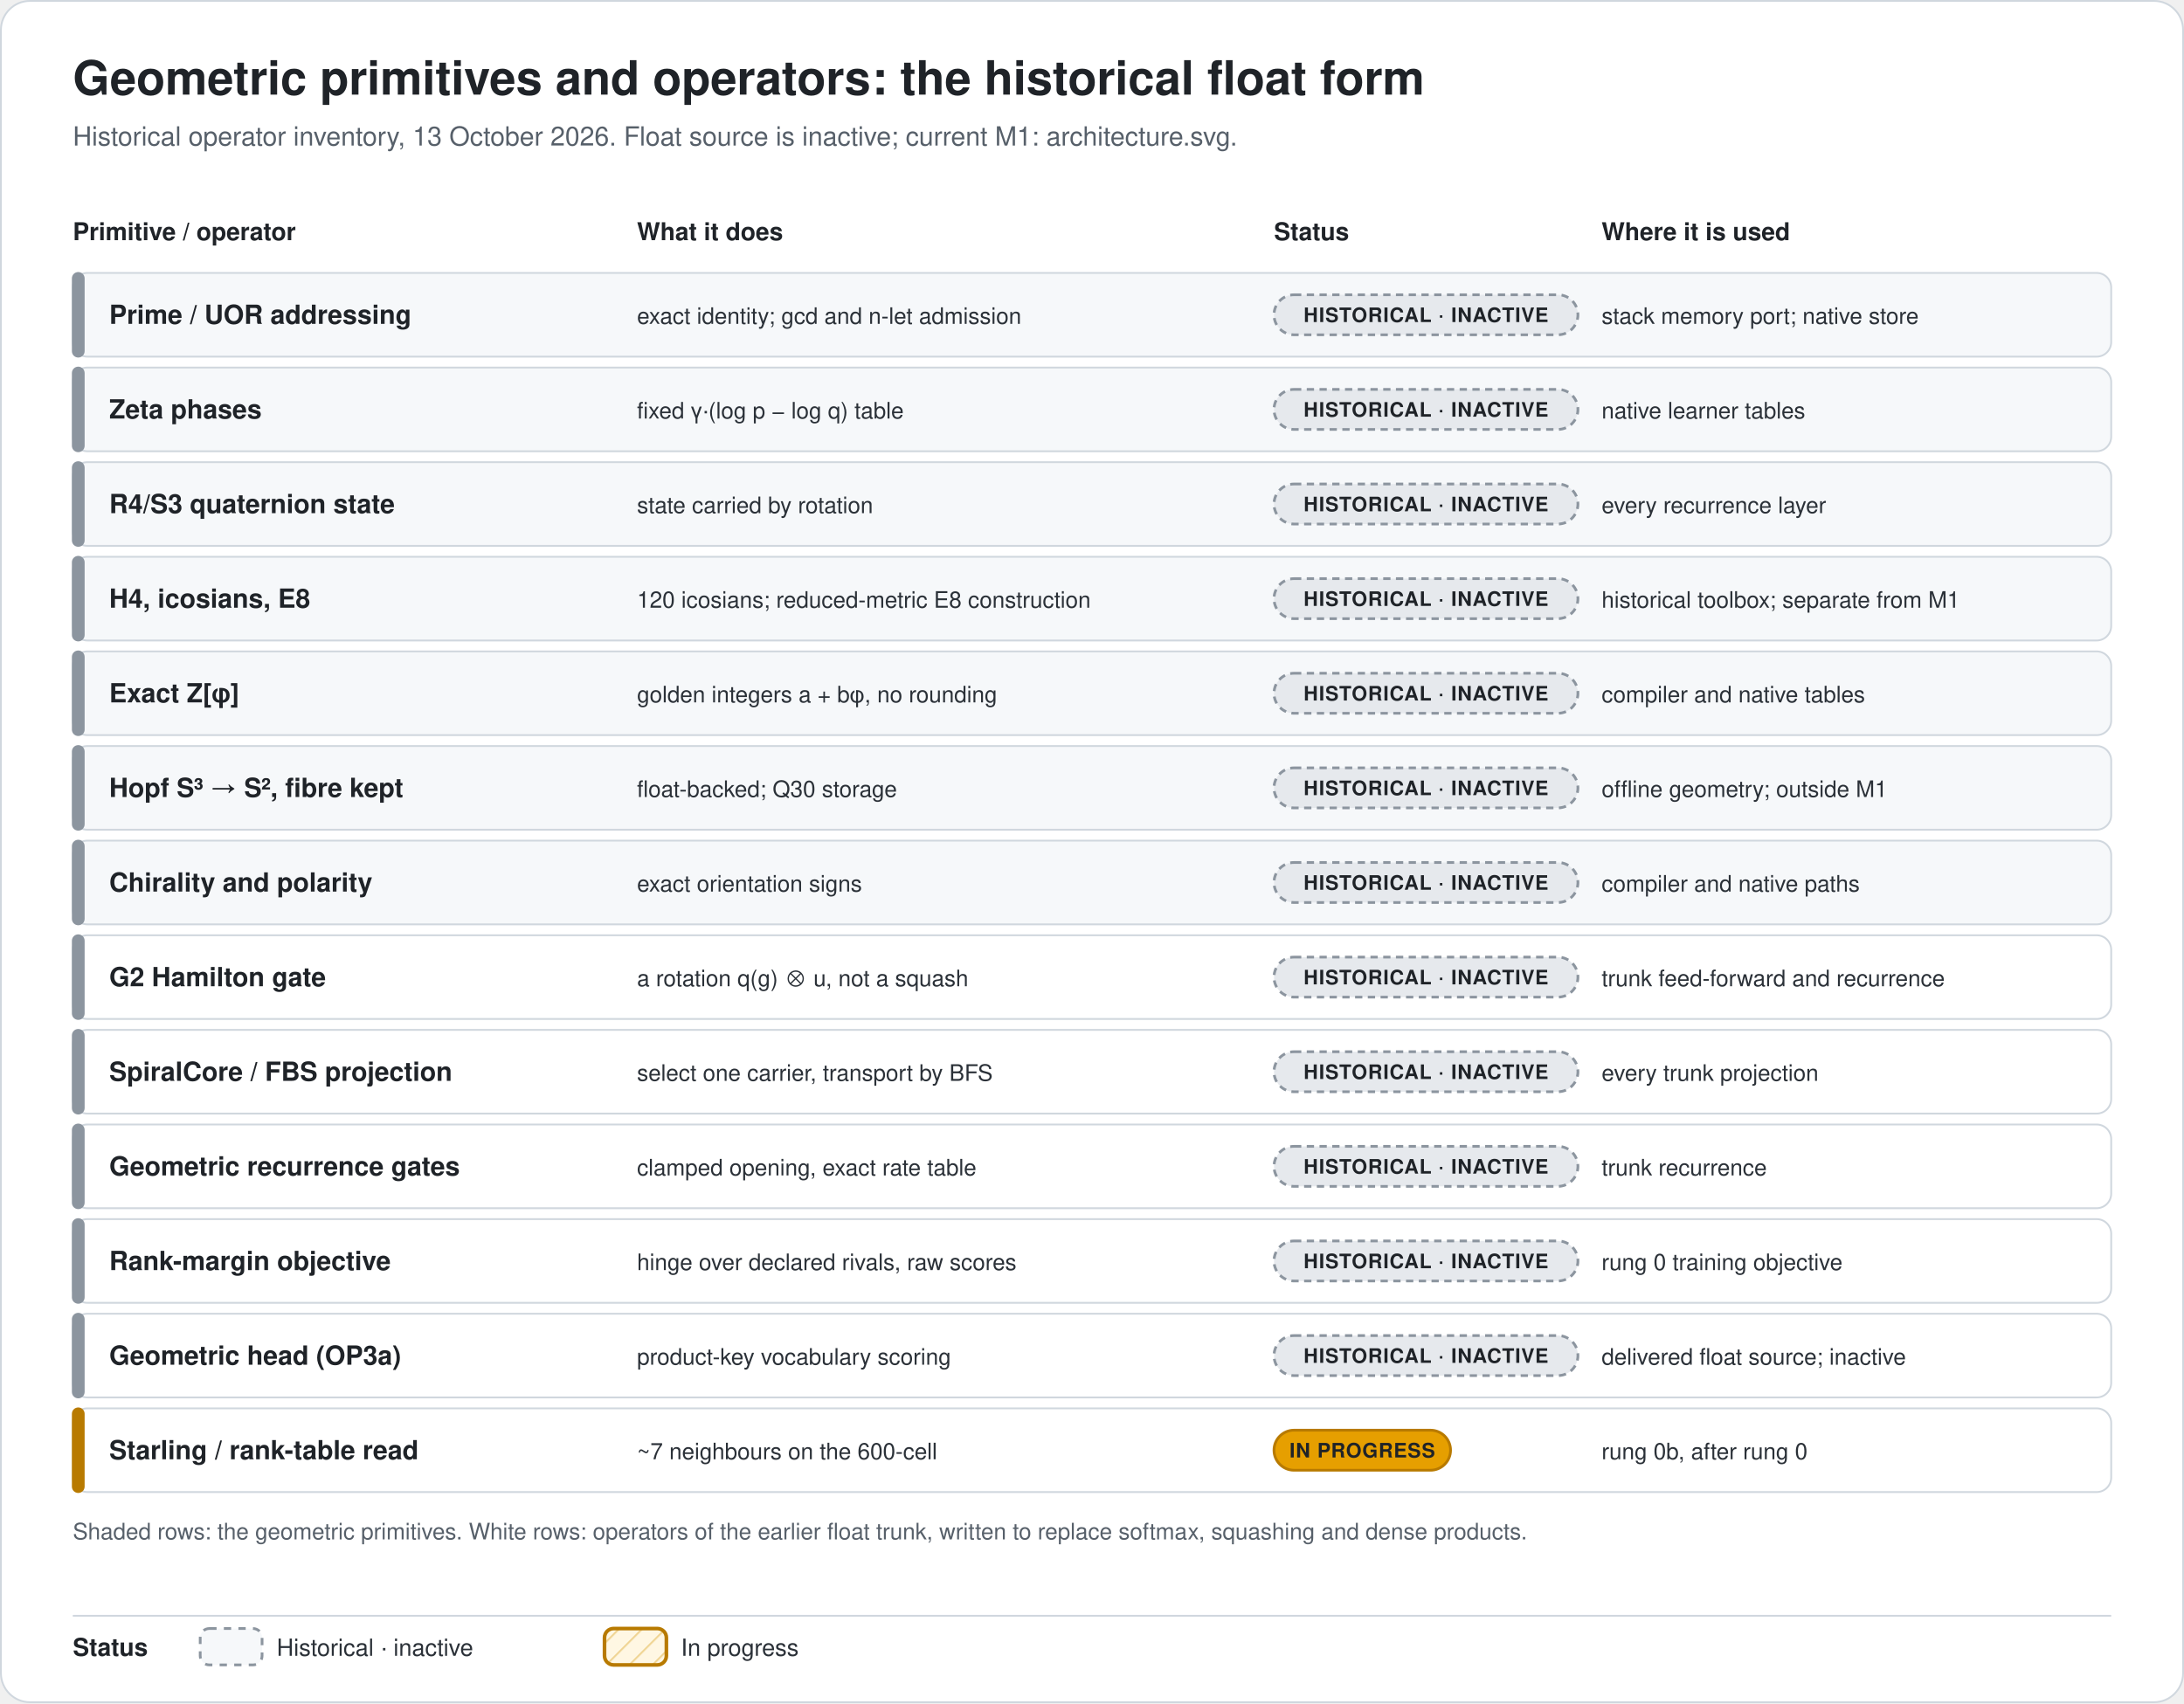
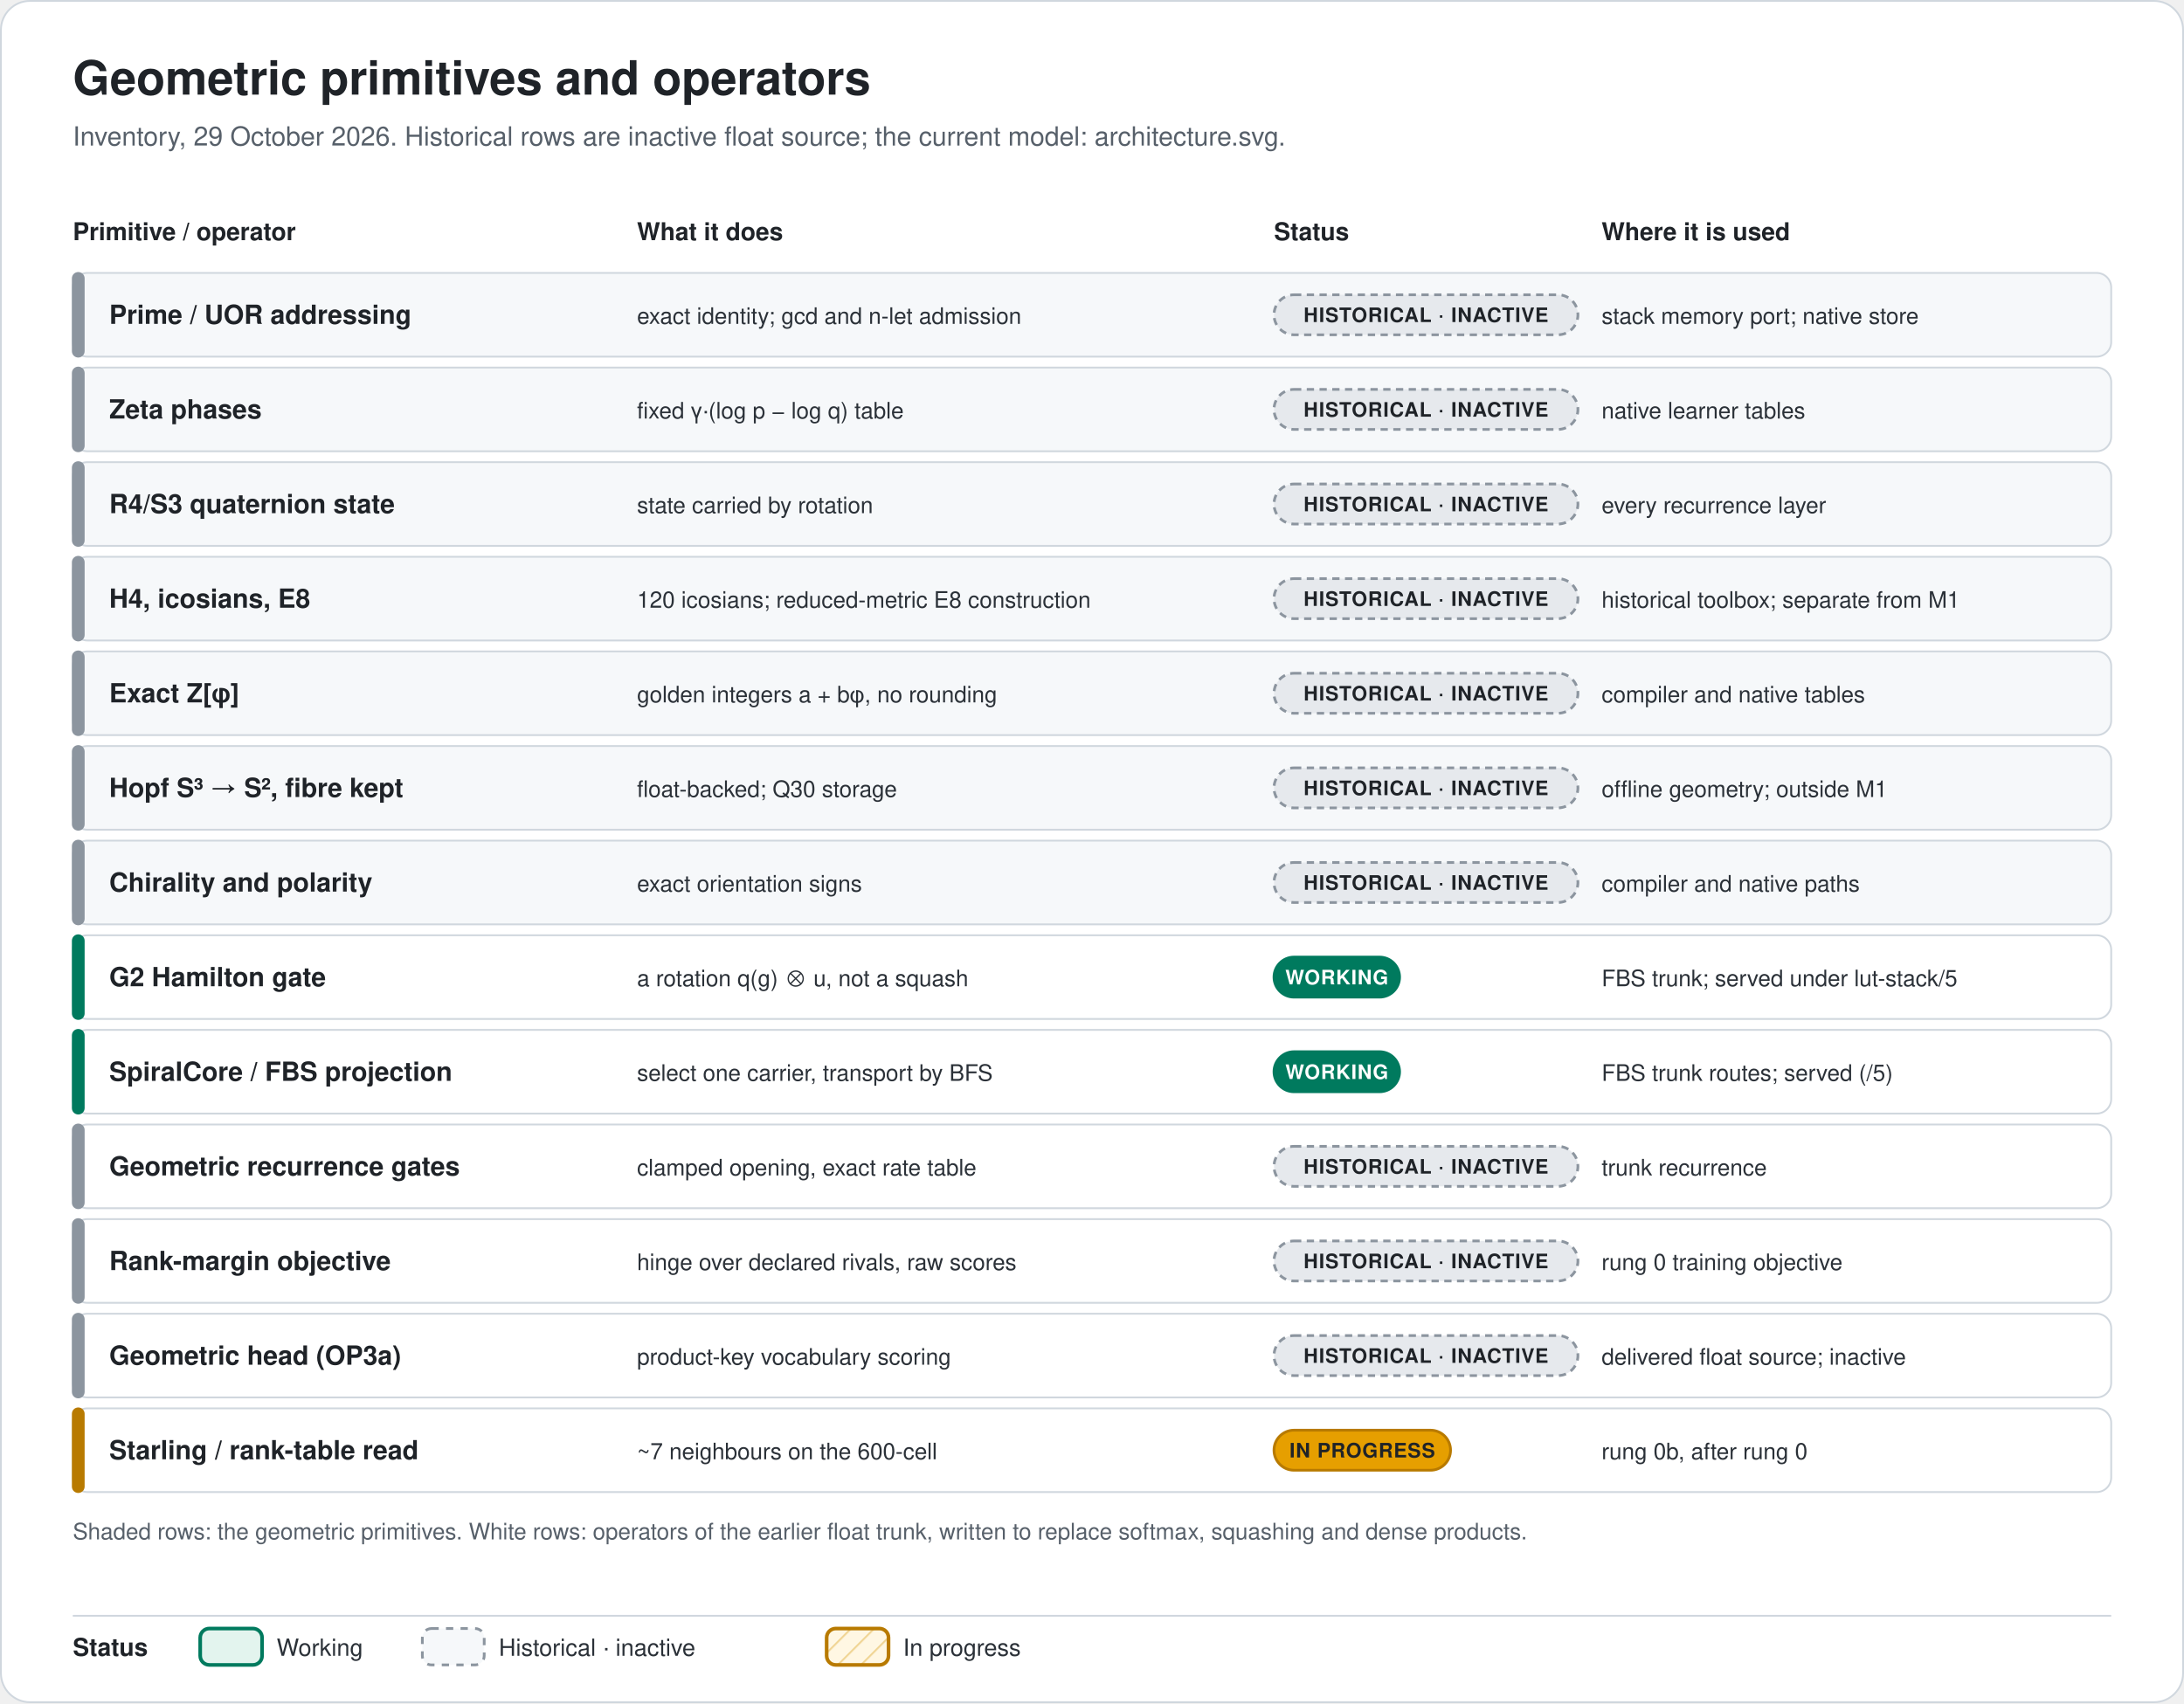
<svg xmlns="http://www.w3.org/2000/svg" viewBox="0 0 1200 936" width="1200" height="936" role="img" aria-labelledby="t d" font-family="-apple-system, BlinkMacSystemFont, 'Segoe UI', Helvetica, Arial, sans-serif">
  <defs>
    <marker id="ah" viewBox="0 0 10 10" refX="9" refY="5" markerWidth="8" markerHeight="8" orient="auto-start-reverse">
      <path d="M0,0 L10,5 L0,10 z" fill="#424A53" />
    </marker>
    <pattern id="hP" width="9" height="9" patternUnits="userSpaceOnUse" patternTransform="rotate(45)">
      <rect width="9" height="9" fill="#FFF7E3" />
      <line x1="0" y1="0" x2="0" y2="9" stroke="#F1D79A" stroke-width="2.2" />
    </pattern>
    <pattern id="hF" width="8" height="8" patternUnits="userSpaceOnUse">
      <rect width="8" height="8" fill="#F0F2F4" />
      <path d="M0,0 L8,8 M8,0 L0,8" stroke="#D3D8DD" stroke-width="1" />
    </pattern>
  </defs>
  <rect x="0.5" y="0.5" width="1199" height="935" rx="16" fill="#FFFFFF" stroke="#D0D7DE" stroke-width="1" />
-   <text x="40" y="52" font-size="26" font-weight="700" fill="#1F2328" text-anchor="start">Geometric primitives and operators: the historical float form</text>
-   <text x="40" y="80" font-size="14.5" font-weight="400" fill="#57606A" text-anchor="start">Historical operator inventory, 13 October 2026. Float source is inactive; current M1: architecture.svg.</text>
+   <text x="40" y="52" font-size="26" font-weight="700" fill="#1F2328" text-anchor="start">Geometric primitives and operators</text>
+   <text x="40" y="80" font-size="14.5" font-weight="400" fill="#57606A" text-anchor="start">Inventory, 29 October 2026. Historical rows are inactive float source; the current model: architecture.svg.</text>
  <text x="40" y="132" font-size="13.5" font-weight="700" fill="#1F2328" text-anchor="start">Primitive / operator</text>
  <text x="350" y="132" font-size="13.5" font-weight="700" fill="#1F2328" text-anchor="start">What it does</text>
  <text x="700" y="132" font-size="13.5" font-weight="700" fill="#1F2328" text-anchor="start">Status</text>
  <text x="880" y="132" font-size="13.5" font-weight="700" fill="#1F2328" text-anchor="start">Where it is used</text>
  <rect x="40" y="150" width="1120" height="46" rx="8" fill="#F6F8FA" stroke="#D0D7DE" stroke-width="1" />
  <rect x="40" y="150" width="6" height="46" rx="3" fill="#8C959F" stroke="#8C959F" stroke-width="1" />
  <text x="60" y="178" font-size="14.5" font-weight="700" fill="#1F2328" text-anchor="start">Prime / UOR addressing</text>
  <text x="350" y="178" font-size="12.5" font-weight="400" fill="#2B3138" text-anchor="start">exact identity; gcd and n-let admission</text>
  <rect x="700" y="162" width="167" height="22" rx="11" fill="#E6E9ED" stroke="#8C959F" stroke-width="1.5" stroke-dasharray="4 3" />
  <text x="783.5" y="177" font-size="11" font-weight="700" fill="#1F2328" text-anchor="middle" letter-spacing="0.4">HISTORICAL · INACTIVE</text>
  <text x="880" y="178" font-size="12.5" font-weight="400" fill="#2B3138" text-anchor="start">stack memory port; native store</text>
  <rect x="40" y="202" width="1120" height="46" rx="8" fill="#F6F8FA" stroke="#D0D7DE" stroke-width="1" />
  <rect x="40" y="202" width="6" height="46" rx="3" fill="#8C959F" stroke="#8C959F" stroke-width="1" />
  <text x="60" y="230" font-size="14.5" font-weight="700" fill="#1F2328" text-anchor="start">Zeta phases</text>
  <text x="350" y="230" font-size="12.5" font-weight="400" fill="#2B3138" text-anchor="start">fixed γ·(log p − log q) table</text>
  <rect x="700" y="214" width="167" height="22" rx="11" fill="#E6E9ED" stroke="#8C959F" stroke-width="1.5" stroke-dasharray="4 3" />
  <text x="783.5" y="229" font-size="11" font-weight="700" fill="#1F2328" text-anchor="middle" letter-spacing="0.4">HISTORICAL · INACTIVE</text>
  <text x="880" y="230" font-size="12.5" font-weight="400" fill="#2B3138" text-anchor="start">native learner tables</text>
  <rect x="40" y="254" width="1120" height="46" rx="8" fill="#F6F8FA" stroke="#D0D7DE" stroke-width="1" />
  <rect x="40" y="254" width="6" height="46" rx="3" fill="#8C959F" stroke="#8C959F" stroke-width="1" />
  <text x="60" y="282" font-size="14.5" font-weight="700" fill="#1F2328" text-anchor="start">R4/S3 quaternion state</text>
  <text x="350" y="282" font-size="12.5" font-weight="400" fill="#2B3138" text-anchor="start">state carried by rotation</text>
  <rect x="700" y="266" width="167" height="22" rx="11" fill="#E6E9ED" stroke="#8C959F" stroke-width="1.5" stroke-dasharray="4 3" />
  <text x="783.5" y="281" font-size="11" font-weight="700" fill="#1F2328" text-anchor="middle" letter-spacing="0.4">HISTORICAL · INACTIVE</text>
  <text x="880" y="282" font-size="12.5" font-weight="400" fill="#2B3138" text-anchor="start">every recurrence layer</text>
  <rect x="40" y="306" width="1120" height="46" rx="8" fill="#F6F8FA" stroke="#D0D7DE" stroke-width="1" />
  <rect x="40" y="306" width="6" height="46" rx="3" fill="#8C959F" stroke="#8C959F" stroke-width="1" />
  <text x="60" y="334" font-size="14.5" font-weight="700" fill="#1F2328" text-anchor="start">H4, icosians, E8</text>
  <text x="350" y="334" font-size="12.5" font-weight="400" fill="#2B3138" text-anchor="start">120 icosians; reduced-metric E8 construction</text>
  <rect x="700" y="318" width="167" height="22" rx="11" fill="#E6E9ED" stroke="#8C959F" stroke-width="1.5" stroke-dasharray="4 3" />
  <text x="783.5" y="333" font-size="11" font-weight="700" fill="#1F2328" text-anchor="middle" letter-spacing="0.4">HISTORICAL · INACTIVE</text>
  <text x="880" y="334" font-size="12.5" font-weight="400" fill="#2B3138" text-anchor="start">historical toolbox; separate from M1</text>
  <rect x="40" y="358" width="1120" height="46" rx="8" fill="#F6F8FA" stroke="#D0D7DE" stroke-width="1" />
  <rect x="40" y="358" width="6" height="46" rx="3" fill="#8C959F" stroke="#8C959F" stroke-width="1" />
  <text x="60" y="386" font-size="14.5" font-weight="700" fill="#1F2328" text-anchor="start">Exact Z[φ]</text>
  <text x="350" y="386" font-size="12.5" font-weight="400" fill="#2B3138" text-anchor="start">golden integers a + bφ, no rounding</text>
  <rect x="700" y="370" width="167" height="22" rx="11" fill="#E6E9ED" stroke="#8C959F" stroke-width="1.5" stroke-dasharray="4 3" />
  <text x="783.5" y="385" font-size="11" font-weight="700" fill="#1F2328" text-anchor="middle" letter-spacing="0.4">HISTORICAL · INACTIVE</text>
  <text x="880" y="386" font-size="12.5" font-weight="400" fill="#2B3138" text-anchor="start">compiler and native tables</text>
  <rect x="40" y="410" width="1120" height="46" rx="8" fill="#F6F8FA" stroke="#D0D7DE" stroke-width="1" />
  <rect x="40" y="410" width="6" height="46" rx="3" fill="#8C959F" stroke="#8C959F" stroke-width="1" />
  <text x="60" y="438" font-size="14.5" font-weight="700" fill="#1F2328" text-anchor="start">Hopf S³ → S², fibre kept</text>
  <text x="350" y="438" font-size="12.5" font-weight="400" fill="#2B3138" text-anchor="start">float-backed; Q30 storage</text>
  <rect x="700" y="422" width="167" height="22" rx="11" fill="#E6E9ED" stroke="#8C959F" stroke-width="1.5" stroke-dasharray="4 3" />
  <text x="783.5" y="437" font-size="11" font-weight="700" fill="#1F2328" text-anchor="middle" letter-spacing="0.4">HISTORICAL · INACTIVE</text>
  <text x="880" y="438" font-size="12.5" font-weight="400" fill="#2B3138" text-anchor="start">offline geometry; outside M1</text>
  <rect x="40" y="462" width="1120" height="46" rx="8" fill="#F6F8FA" stroke="#D0D7DE" stroke-width="1" />
  <rect x="40" y="462" width="6" height="46" rx="3" fill="#8C959F" stroke="#8C959F" stroke-width="1" />
  <text x="60" y="490" font-size="14.5" font-weight="700" fill="#1F2328" text-anchor="start">Chirality and polarity</text>
  <text x="350" y="490" font-size="12.5" font-weight="400" fill="#2B3138" text-anchor="start">exact orientation signs</text>
  <rect x="700" y="474" width="167" height="22" rx="11" fill="#E6E9ED" stroke="#8C959F" stroke-width="1.5" stroke-dasharray="4 3" />
  <text x="783.5" y="489" font-size="11" font-weight="700" fill="#1F2328" text-anchor="middle" letter-spacing="0.4">HISTORICAL · INACTIVE</text>
  <text x="880" y="490" font-size="12.5" font-weight="400" fill="#2B3138" text-anchor="start">compiler and native paths</text>
  <rect x="40" y="514" width="1120" height="46" rx="8" fill="#FFFFFF" stroke="#D0D7DE" stroke-width="1" />
-   <rect x="40" y="514" width="6" height="46" rx="3" fill="#8C959F" stroke="#8C959F" stroke-width="1" />
+   <rect x="40" y="514" width="6" height="46" rx="3" fill="#007A5E" stroke="#007A5E" stroke-width="1" />
  <text x="60" y="542" font-size="14.5" font-weight="700" fill="#1F2328" text-anchor="start">G2 Hamilton gate</text>
  <text x="350" y="542" font-size="12.5" font-weight="400" fill="#2B3138" text-anchor="start">a rotation q(g) ⊗ u, not a squash</text>
-   <rect x="700" y="526" width="167" height="22" rx="11" fill="#E6E9ED" stroke="#8C959F" stroke-width="1.5" stroke-dasharray="4 3" />
-   <text x="783.5" y="541" font-size="11" font-weight="700" fill="#1F2328" text-anchor="middle" letter-spacing="0.4">HISTORICAL · INACTIVE</text>
-   <text x="880" y="542" font-size="12.5" font-weight="400" fill="#2B3138" text-anchor="start">trunk feed-forward and recurrence</text>
+   <rect x="700" y="526" width="69" height="22" rx="11" fill="#007A5E" stroke="#007A5E" stroke-width="1.5" />
+   <text x="734.5" y="541" font-size="11" font-weight="700" fill="#FFFFFF" text-anchor="middle" letter-spacing="0.4">WORKING</text>
+   <text x="880" y="542" font-size="12.5" font-weight="400" fill="#2B3138" text-anchor="start">FBS trunk; served under lut-stack/5</text>
  <rect x="40" y="566" width="1120" height="46" rx="8" fill="#FFFFFF" stroke="#D0D7DE" stroke-width="1" />
-   <rect x="40" y="566" width="6" height="46" rx="3" fill="#8C959F" stroke="#8C959F" stroke-width="1" />
+   <rect x="40" y="566" width="6" height="46" rx="3" fill="#007A5E" stroke="#007A5E" stroke-width="1" />
  <text x="60" y="594" font-size="14.5" font-weight="700" fill="#1F2328" text-anchor="start">SpiralCore / FBS projection</text>
  <text x="350" y="594" font-size="12.5" font-weight="400" fill="#2B3138" text-anchor="start">select one carrier, transport by BFS</text>
-   <rect x="700" y="578" width="167" height="22" rx="11" fill="#E6E9ED" stroke="#8C959F" stroke-width="1.5" stroke-dasharray="4 3" />
-   <text x="783.5" y="593" font-size="11" font-weight="700" fill="#1F2328" text-anchor="middle" letter-spacing="0.4">HISTORICAL · INACTIVE</text>
-   <text x="880" y="594" font-size="12.5" font-weight="400" fill="#2B3138" text-anchor="start">every trunk projection</text>
+   <rect x="700" y="578" width="69" height="22" rx="11" fill="#007A5E" stroke="#007A5E" stroke-width="1.5" />
+   <text x="734.5" y="593" font-size="11" font-weight="700" fill="#FFFFFF" text-anchor="middle" letter-spacing="0.4">WORKING</text>
+   <text x="880" y="594" font-size="12.5" font-weight="400" fill="#2B3138" text-anchor="start">FBS trunk routes; served (/5)</text>
  <rect x="40" y="618" width="1120" height="46" rx="8" fill="#FFFFFF" stroke="#D0D7DE" stroke-width="1" />
  <rect x="40" y="618" width="6" height="46" rx="3" fill="#8C959F" stroke="#8C959F" stroke-width="1" />
  <text x="60" y="646" font-size="14.5" font-weight="700" fill="#1F2328" text-anchor="start">Geometric recurrence gates</text>
  <text x="350" y="646" font-size="12.5" font-weight="400" fill="#2B3138" text-anchor="start">clamped opening, exact rate table</text>
  <rect x="700" y="630" width="167" height="22" rx="11" fill="#E6E9ED" stroke="#8C959F" stroke-width="1.5" stroke-dasharray="4 3" />
  <text x="783.5" y="645" font-size="11" font-weight="700" fill="#1F2328" text-anchor="middle" letter-spacing="0.4">HISTORICAL · INACTIVE</text>
  <text x="880" y="646" font-size="12.5" font-weight="400" fill="#2B3138" text-anchor="start">trunk recurrence</text>
  <rect x="40" y="670" width="1120" height="46" rx="8" fill="#FFFFFF" stroke="#D0D7DE" stroke-width="1" />
  <rect x="40" y="670" width="6" height="46" rx="3" fill="#8C959F" stroke="#8C959F" stroke-width="1" />
  <text x="60" y="698" font-size="14.5" font-weight="700" fill="#1F2328" text-anchor="start">Rank-margin objective</text>
  <text x="350" y="698" font-size="12.5" font-weight="400" fill="#2B3138" text-anchor="start">hinge over declared rivals, raw scores</text>
  <rect x="700" y="682" width="167" height="22" rx="11" fill="#E6E9ED" stroke="#8C959F" stroke-width="1.5" stroke-dasharray="4 3" />
  <text x="783.5" y="697" font-size="11" font-weight="700" fill="#1F2328" text-anchor="middle" letter-spacing="0.4">HISTORICAL · INACTIVE</text>
  <text x="880" y="698" font-size="12.5" font-weight="400" fill="#2B3138" text-anchor="start">rung 0 training objective</text>
  <rect x="40" y="722" width="1120" height="46" rx="8" fill="#FFFFFF" stroke="#D0D7DE" stroke-width="1" />
  <rect x="40" y="722" width="6" height="46" rx="3" fill="#8C959F" stroke="#8C959F" stroke-width="1" />
  <text x="60" y="750" font-size="14.5" font-weight="700" fill="#1F2328" text-anchor="start">Geometric head (OP3a)</text>
  <text x="350" y="750" font-size="12.5" font-weight="400" fill="#2B3138" text-anchor="start">product-key vocabulary scoring</text>
  <rect x="700" y="734" width="167" height="22" rx="11" fill="#E6E9ED" stroke="#8C959F" stroke-width="1.5" stroke-dasharray="4 3" />
  <text x="783.5" y="749" font-size="11" font-weight="700" fill="#1F2328" text-anchor="middle" letter-spacing="0.4">HISTORICAL · INACTIVE</text>
  <text x="880" y="750" font-size="12.5" font-weight="400" fill="#2B3138" text-anchor="start">delivered float source; inactive</text>
  <rect x="40" y="774" width="1120" height="46" rx="8" fill="#FFFFFF" stroke="#D0D7DE" stroke-width="1" />
  <rect x="40" y="774" width="6" height="46" rx="3" fill="#B87A00" stroke="#B87A00" stroke-width="1" />
  <text x="60" y="802" font-size="14.5" font-weight="700" fill="#1F2328" text-anchor="start">Starling / rank-table read</text>
  <text x="350" y="802" font-size="12.5" font-weight="400" fill="#2B3138" text-anchor="start">~7 neighbours on the 600-cell</text>
  <rect x="700" y="786" width="97" height="22" rx="11" fill="#E69F00" stroke="#B87A00" stroke-width="1.5" />
  <text x="748.5" y="801" font-size="11" font-weight="700" fill="#1F2328" text-anchor="middle" letter-spacing="0.4">IN PROGRESS</text>
  <text x="880" y="802" font-size="12.5" font-weight="400" fill="#2B3138" text-anchor="start">rung 0b, after rung 0</text>
  <text x="40" y="846" font-size="12.5" font-weight="400" fill="#57606A" text-anchor="start">Shaded rows: the geometric primitives. White rows: operators of the earlier float trunk, written to replace softmax, squashing and dense products.</text>
  <path d="M40,888 L1160,888" fill="none" stroke="#D0D7DE" stroke-width="1" />
  <text x="40" y="910" font-size="13.5" font-weight="700" fill="#1F2328" text-anchor="start">Status</text>
-   <rect x="110" y="895" width="34" height="20" rx="5" fill="#F6F8FA" stroke="#8C959F" stroke-width="1.5" stroke-dasharray="4 4" />
-   <text x="152" y="910" font-size="13" font-weight="400" fill="#2B3138" text-anchor="start">Historical · inactive</text>
-   <rect x="332.15" y="895" width="34" height="20" rx="5" fill="url(#hP)" stroke="#B87A00" stroke-width="2" />
-   <text x="374.15" y="910" font-size="13" font-weight="400" fill="#2B3138" text-anchor="start">In progress</text>
+   <rect x="110" y="895" width="34" height="20" rx="5" fill="#E3F4EE" stroke="#007A5E" stroke-width="2" />
+   <text x="152" y="910" font-size="13" font-weight="400" fill="#2B3138" text-anchor="start">Working</text>
+   <rect x="232.05" y="895" width="34" height="20" rx="5" fill="#F6F8FA" stroke="#8C959F" stroke-width="1.5" stroke-dasharray="4 4" />
+   <text x="274.05" y="910" font-size="13" font-weight="400" fill="#2B3138" text-anchor="start">Historical · inactive</text>
+   <rect x="454.2" y="895" width="34" height="20" rx="5" fill="url(#hP)" stroke="#B87A00" stroke-width="2" />
+   <text x="496.2" y="910" font-size="13" font-weight="400" fill="#2B3138" text-anchor="start">In progress</text>
</svg>
